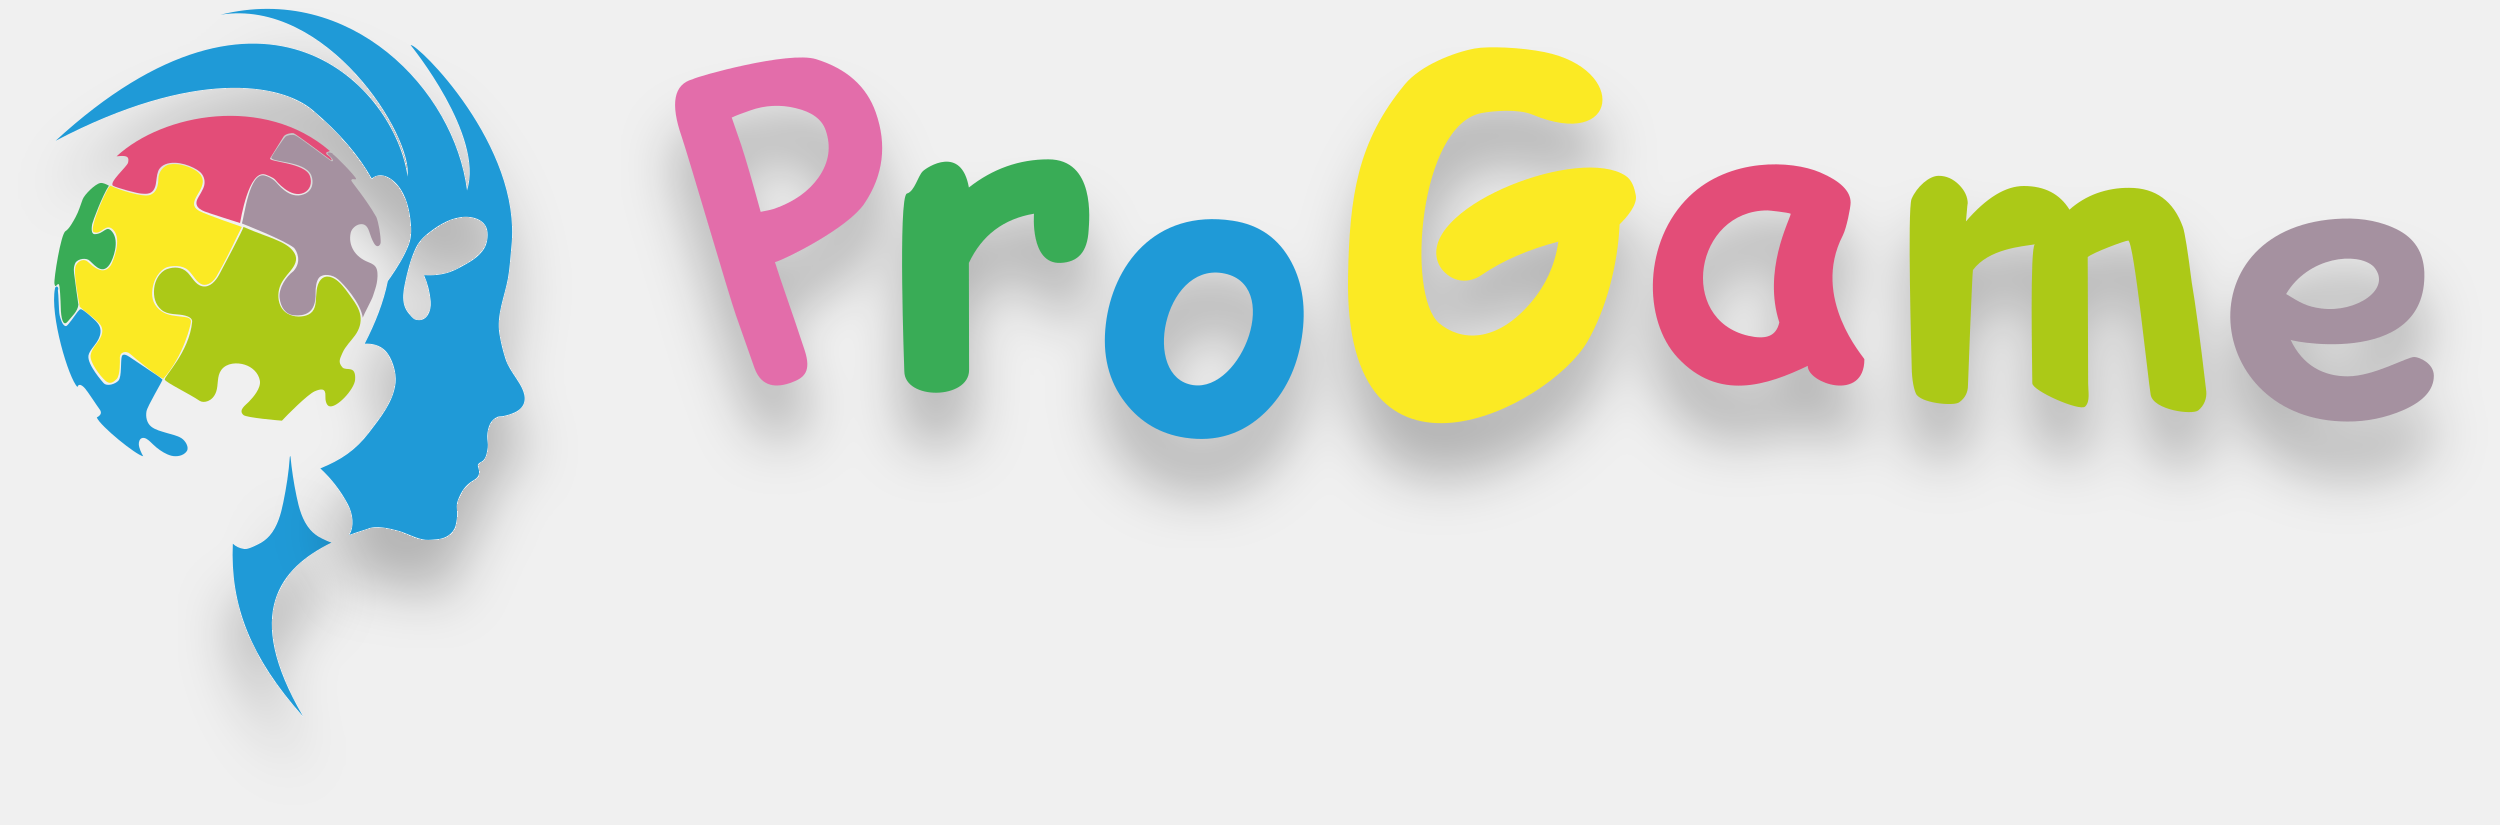
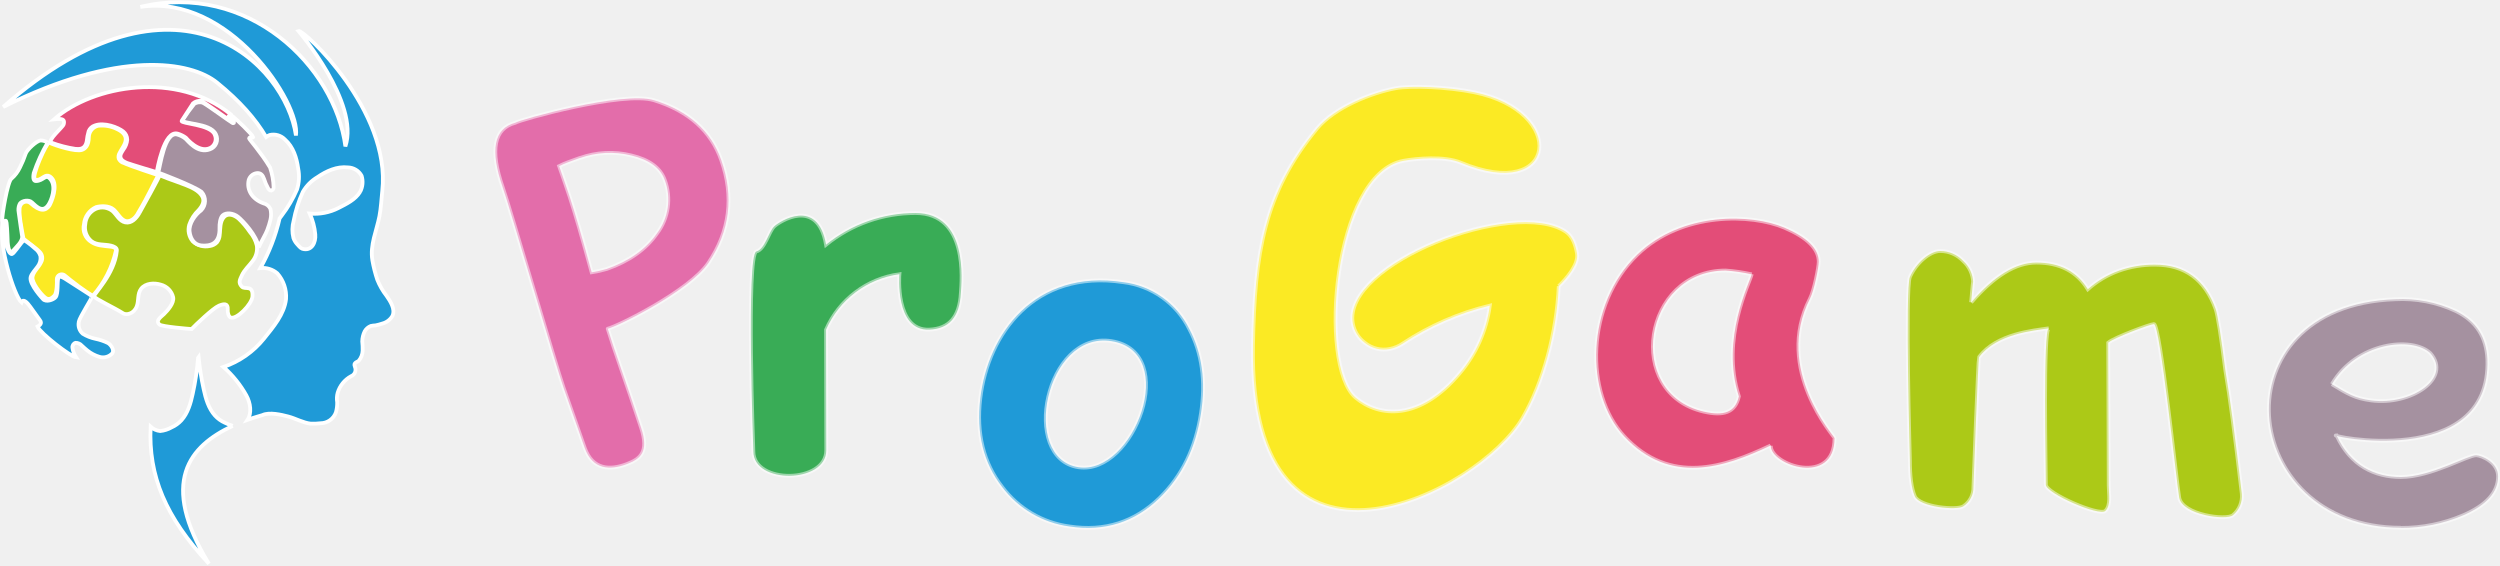
- <svg xmlns="http://www.w3.org/2000/svg" width="185" height="61" fill="none">
-   <g filter="url(#filter0_d_2_1701)">
-     <path d="M24.532 40.15c-.253-.072-.544-.223-.712-.303a2.65 2.65 0 01-.862-.648c-.585-.673-.838-1.608-1.015-2.478a26.876 26.876 0 01-.452-2.98l-.044.062c-.073 1.133-.262 2.29-.479 3.356-.175.87-.43 1.805-1.015 2.479a2.625 2.625 0 01-.86.646c-.242.116-.743.379-1.012.342-.373-.052-.652-.195-.852-.396-.2 4.572 1.31 8.417 5.187 12.77-4.455-7.624-1.724-10.97 2.116-12.85z" fill="#1F9AD7" />
+ <svg xmlns="http://www.w3.org/2000/svg" width="656.482" height="148.373">
+   <g id="Сгруппировать_1" data-name="Сгруппировать 1" transform="translate(130.068 -242.051)" stroke-width="1">
+     <path id="Контур_28" data-name="Контур 28" d="M-904.15 183.07c1.62 5.35 4.82 14 8.79 26.07 2.07 6.34-.23 8.13-3.76 9.47-4.49 1.7-9 1.52-11.08-4.24l-5.53-15.74c-2.06-5.83-14-47-16-52.69q-5.12-14.7 3.29-16.95c1.16-.79 28.31-8.42 36.46-5.92q13.59 4.22 17.64 15.72 5.08 14.44-3.36 27c-5 7.38-23.83 16.66-26.44 17.28m-7.3-44.85c-1.2.42-2.26.81-3.17 1.15a24.651 24.651 0 00-2.3 1c.62 1.77 1.55 4.42 2.75 8q2.08 6.3 5.79 19.89a31.146 31.146 0 004-.9q8.8-3.09 13.14-9.31a14.68 14.68 0 002.06-14q-1.7-4.8-8.81-6.48a23.39 23.39 0 00-13.46.68" transform="translate(933.67 145.3)" fill="#e36daa" stroke="rgba(255,255,255,0.5)" stroke-linecap="round" />
+     <path id="Контур_29" data-name="Контур 29" d="M-811.42 173.67c-.35 6.42-3.13 9.42-8.31 9.64-9.09.38-7.83-14.56-7.83-14.56a24.7 24.7 0 00-19.26 14.56l.06 31.69c0 8.75-19.15 9-19.15.29 0 0-1.92-51.79.78-52.5 2.27-.6 3.22-5.19 4.71-6.61 1.27-1.21 11.39-7.84 13.6 4.82a37.16 37.16 0 0123.51-8.31c13.87 0 12.11 17.77 11.89 21" transform="translate(933.67 145.3)" fill="#39ac56" stroke="rgba(255,255,255,0.5)" stroke-linecap="round" />
+     <path id="Контур_30" data-name="Контур 30" d="M-782.9 235a26.53 26.53 0 01-17.67-10.35q-7.39-9.51-5.75-23.3c2-16.94 14.24-34 37.51-30.51a22.37 22.37 0 0117.38 12.3q5 9.45 3.08 22.06-2.07 13.71-10.86 22.3-9.85 9.59-23.69 7.5m11-48.67c-17.32-2.75-24 30.8-8.63 33.11 14.49 2.21 26.8-30.25 8.63-33.11" transform="translate(933.67 145.3)" fill="#1f9ad7" stroke="rgba(255,255,255,0.5)" stroke-linecap="round" />
+     <path id="Контур_31" data-name="Контур 31" d="M-654.42 171.89c-.55 12.17-4 25.15-9.46 34.58-11.25 19.55-72.08 51-70.83-19 .43-24.14 2.86-40.08 16.83-57 4.62-5.57 14.48-9.44 20.71-10.57 3.81-.69 13.47-.36 20.54 1.07 24.69 5 22 29.11-3.52 18.5-4.31-1.79-11.65-1.1-15-.5-18.5 3.37-22.52 53.74-12.64 62.17 6.22 5.25 16.89 6.15 27.4-6.43a34.561 34.561 0 007.87-17.71 72.351 72.351 0 00-22.76 9.91 9.23 9.23 0 01-3.5 1.48 7.92 7.92 0 01-6.55-1.61 8.09 8.09 0 01-3.17-5.07c-2.86-15.79 42.38-33.12 55.87-24.17 1.87 1.24 2.6 3.52 3 5.75.52 2.86-2.72 6.6-4.79 8.6" transform="translate(933.67 145.3)" fill="#fbea24" stroke="rgba(255,255,255,0.5)" />
+     <path id="Контур_32" data-name="Контур 32" d="M-598.8 213.74c-12.13 5.8-26.36 10.52-38.42-2.39-10.47-11.2-10.19-34.62 3.44-47.75 11.83-11.4 30.07-10.71 38.63-7.06 6 2.56 9 5.55 9 8.94 0 1.43-1.2 7.55-2.3 9.68-9.55 18.63 6.45 36.15 6.45 36.63 0 12.78-16.82 7.14-16.75 2m-5-45a46.341 46.341 0 00-6.85-1c-21.64 0-26.7 32.25-5.71 37.06 5.18 1.18 8.23.24 9.19-4-4.94-15.25 3-30.08 3.37-32.12" transform="translate(933.67 145.3)" fill="#e34d78" stroke="rgba(255,255,255,0.5)" />
+     <path id="Контур_33" data-name="Контур 33" d="M-519.7 179.42q9-10.46 17.11-10.46 9.21 0 13.51 7a25.1 25.1 0 018.08-4.84 27.631 27.631 0 019.57-1.61q11.71 0 15.91 11.65.82 2.4 2.57 16.22 1.67 9.67 4.3 32.29a6.41 6.41 0 01-2.33 5.62c-1.71 1.47-13.31-.06-14.11-4.61-.72-4.11-5-45.57-6.64-45.57-.92 0-10.46 3.57-12 4.88 0 4.55.13 33.14.13 37.49 0 2.26.66 5.18-.89 6.69s-15.62-4.63-15.62-6.89c0-4.55-.77-40.82.78-41.06-4 .62-13.66 1.36-18.33 7.58-.19.27-1.46 33.15-1.46 34.07a5.89 5.89 0 01-2.63 5.08c-1.6 1.16-11.61.26-12.8-2.69q-1.26-3-1.26-9.51s-1.28-45.08 0-48c1.56-3.59 5.19-6.83 8-6.83a8.29 8.29 0 016 2.61 7.9 7.9 0 012.62 5.71c0-.84-.17.88-.54 5.14" transform="translate(907.264 142.043)" fill="#acc917" stroke="rgba(255,255,255,0.5)" />
+     <path id="Контур_34" data-name="Контур 34" d="M-406.87 238.59c-43.14 0-48.69-58.37-1.49-60a33.42 33.42 0 0115.9 3.08c5.54 2.72 8 6.94 8.3 12.65 1.07 29.56-43.36 19.89-39.61 20 3.68 8 10.06 10.95 16.9 10.95 7.86 0 17.65-5.82 19.8-5.72 1.46.07 5.72 1.85 5.72 5.55q0 6.27-9.19 10.23a41 41 0 01-16.33 3.3M-425 200.89c4.2 2.54 6 3.69 10.39 4.27 10.28 1.36 21.28-5.81 15.46-12.41-4.79-4.47-19.32-2.91-25.85 8.14" transform="translate(907.264 142.043)" fill="#a591a0" stroke="rgba(255,255,255,0.5)" />
+     <g id="Сгруппировать_2" data-name="Сгруппировать 2" transform="translate(112.995 43.81)" stroke="#fff">
+       <path id="Контур_35" data-name="Контур 35" d="M-555.622 120.986a14.837 14.837 0 01-2.1-.849 7.758 7.758 0 01-2.542-1.825c-1.727-1.9-2.475-4.529-3-6.981a73.3 73.3 0 01-1.333-8.392l-.128.173a68.722 68.722 0 01-1.412 9.455c-.522 2.452-1.269 5.084-3 6.981a7.748 7.748 0 01-2.542 1.821 7.547 7.547 0 01-3 .965 4.39 4.39 0 01-2.512-1.126c-.589 12.88 3.864 23.709 15.309 35.969-13.142-21.482-5.1-30.9 6.241-36.2" transform="translate(373.679 189.095)" fill="#1f9ad7" />
+       <path id="Контур_36" data-name="Контур 36" d="M-579.536-68.208a17.25 17.25 0 01-2.411-4.194 35.374 35.374 0 01-1.3-5.118c-.68-3.984 1.1-7.709 1.848-11.558.428-2.2.511-4.442.751-6.676 2.343-21-20.694-42.473-22.008-41.988 0 0 16.146 18.861 12.324 30.3-2.79-21.107-25.568-43.355-53.843-36.63 23.243-3.511 42.127 25.339 40.858 33.761-2.726-18.617-30.975-47.782-76.884-7.48 30.363-15.185 49.266-12.016 56.182-6.383 5.971 4.84 10.138 9.587 12.876 14.269a3.4 3.4 0 01.939-.522 4.236 4.236 0 014.029 1.205c2.167 1.923 3.075 4.84 3.447 7.623a10.915 10.915 0 01-.312 5.479 32.433 32.433 0 01-4 6.83c-.18.248-.375.492-.563.751a48.688 48.688 0 01-5.051 13.052 5.885 5.885 0 014.446 1.389 9.186 9.186 0 012.294 6.74c-.454 4.01-3.38 7.39-5.813 10.428a23.229 23.229 0 01-10.63 7.427 28.185 28.185 0 016.008 7.439c1.126 2.028 1.479 4.7.316 6.432 2.182-.781 3.706-1.145 3.935-1.25 1.821-.83 4.919-.1 6.74.375 1.93.5 3.969 1.686 5.952 1.878a15.749 15.749 0 002.523-.105 4.311 4.311 0 004.074-2.891 9.083 9.083 0 00.323-2.628 5.766 5.766 0 01.135-2.52 7.377 7.377 0 013.488-4.3 1.84 1.84 0 001.063-2.4c-.105-.375-.285-.683-.026-1.006s.7-.4.976-.638a4.3 4.3 0 001.048-2.707 19.055 19.055 0 00-.105-2.411 6.3 6.3 0 01.638-2.629 3.24 3.24 0 011.6-1.412 6.985 6.985 0 011.254-.158 12.971 12.971 0 001.761-.473 4.337 4.337 0 002.67-2c.841-1.791-.575-3.89-1.555-5.31m-6.924-27.295c-1.217 2.069-3.624 3.192-5.674 4.254a13.837 13.837 0 01-7.559 1.461 16.8 16.8 0 011.457 5.486c.184 2.058-.927 4.506-3.417 3.755-.458-.135-1.081-.9-1.389-1.247a4.6 4.6 0 01-.939-1.6 8.736 8.736 0 01.064-4.506 33.23 33.23 0 012.411-7.578 10.829 10.829 0 013.868-3.894c2.317-1.585 5.092-2.861 7.972-2.535a4.217 4.217 0 013.59 2.189 5.466 5.466 0 01-.376 4.209" transform="translate(437.967 344.119)" fill="#1f9ad7" />
+       <path id="Контур_37" data-name="Контур 37" d="M-608.671-14.307c-.751 1.288-2.035 2.752-3.687 2.4-1.528-.323-2.219-1.923-3.259-2.906a4.313 4.313 0 00-4.408-.68 4.766 4.766 0 00-2.839 4.078 4.693 4.693 0 001.543 4.371c1.464 1.228 3.522.8 5.257 1.254.695.18 1.584.529 1.5 1.277-.6 6.331-6.214 11.464-5.974 12.065s5.37 2.963 7.608 4.412c.834.537 2.846.21 3.609-1.877.545-1.5.109-3.237 1.127-4.566 1.156-1.5 3.47-1.592 5.137-1.085a4.507 4.507 0 013.282 3.338c.27 1.536-1.4 3.406-2.43 4.416-.713.7-2.362 1.731-1.126 2.745.657.544 7.615 1.126 8.389 1.164 1.021-1.07 5.633-5.49 7.165-6.124 1.385-.571 2.426-.665 2.332.958-.049.9.192 1.877.751 2.129 1.543.661 5.595-3.485 5.738-5.516.218-3.2-2.005-1.69-2.794-2.576-.961-1.066-.567-1.693.019-2.981.657-1.434 1.877-2.478 2.8-3.729a5.293 5.293 0 001.126-4.055 8.406 8.406 0 00-1.836-3.6 20.622 20.622 0 00-2.974-3.511c-1.051-.882-2.7-1.585-3.815-.4s-.943 3.154-1.126 4.679a3.559 3.559 0 01-.725 1.964 3.236 3.236 0 01-1.877.961 5.013 5.013 0 01-4.506-1.262 4.788 4.788 0 01-.9-4.3 9.526 9.526 0 012.5-3.886c.912-1.051 1.693-2.336.864-3.684-.9-1.464-2.752-2.253-4.281-2.873s-3.1-1.108-4.641-1.7c-.751-.285-1.476-.586-2.212-.882.03.315-4.528 8.55-5.332 9.966" transform="translate(402.186 268.544)" fill="#acc917" />
+       <path id="Контур_38" data-name="Контур 38" d="M-641.6-49.313a2.193 2.193 0 01-1.126-1.085 1.918 1.918 0 01.184-1.419c.522-1.126 1.5-2.155 1.645-3.447.165-1.453-1.127-2.384-2.3-2.921a8.931 8.931 0 00-4.942-.856 3.139 3.139 0 00-2.441 2.951c0 2.272-.965 3.087-1.784 3.379-1.577.6-6.958-1.1-8.637-1.9-.544-.259-4.855 9.1-3.71 9.635 1.656.774 2.629-2.092 4.3-.439 1.968 1.968-.052 6.605-.548 7.39-1 1.322-2.317 1.678-5-.751a1.727 1.727 0 00-2.629.751c-.7 1.318.612 7.217.849 8.636.984.882 3.263 2.407 4.266 3.473a2.264 2.264 0 01.375 2.7c-.571 1.326-2.1 2.467-2.279 3.928s2.046 4.269 3.2 5.257c.9.785 1.626.552 2.535-.375.751-.751.695-3.815.661-4.228a1.286 1.286 0 012.208-1c1.337 1.149 5.783 4.592 7.277 5.223a26.591 26.591 0 006.045-11.854c.068-.751-.751-.946-1.356-1.021-2.054-.24-3.657-.248-5.1-1.217a4.327 4.327 0 01-1.938-4.709 5.431 5.431 0 013.15-4.45c1.089-.315 3.379-.522 4.679.653 1.1 1.006 1.84 2.685 3.177 3 .879.2 2.321-.327 3.316-2.339 2.5-4.13 4.311-8.193 5.189-9.7 0 0-7.769-2.531-9.237-3.3" transform="translate(430.841 290.303)" fill="#fbea24" />
+       <path id="Контур_39" data-name="Контур 39" d="M-550.778-45.244c-1.262-1.033-3.229-1.232-4.1-.376-.661.638-.837 2.336-.8 3.226.154 4.393-2.572 4.825-4.7 4.664-1.9-.143-2.925-1.739-3.158-3.616-.259-2.069 1.442-4.453 3.038-5.614a3.548 3.548 0 00.12-4.833c-2.129-1.626-11.265-5.05-11.4-5.084.511-1.461 1.637-10.889 5-9.992a6.006 6.006 0 012.1 1.051c.627.477 3.154 4.1 6.466 2.839a2.815 2.815 0 001.585-3.943c-1.479-3.2-9.365-2.576-8.682-3.838a47.885 47.885 0 013-4.168 2.73 2.73 0 012.144-.33c.9.327 7.307 5.073 7.949 5.392.526.105.473-.376-.473-1.157-1.363-1.127 1.194-.488.683-.375.567.282 4.99 4.574 5.174 5.219-.135.312-.946-.263-1.07.323-.045.214 3.158 3.732 5.494 7.656a17.617 17.617 0 01.939 5.193.834.834 0 01-.616.849c-.375.053-.668-.319-.849-.608A13.07 13.07 0 01-544-55.27c-.319-.9-.841-1.588-1.9-1.461a2.572 2.572 0 00-2.122 1.832c-.56 2.587.886 4.979 3.841 6.083a2.678 2.678 0 011.878 1.5 6.233 6.233 0 010 2.835 22.324 22.324 0 01-.837 2.681c-.267.852-1.949 3.717-2.253 4.562-.443-3.087-4.13-6.973-5.392-8.006" transform="translate(370.259 300.435)" fill="#a591a0" />
+       <path id="Контур_40" data-name="Контур 40" d="M-626.89-65.985c-.683-.27-1.543-.668-1.753-1.446s.375-1.483.751-2.107a4.94 4.94 0 00.995-2.61 2.8 2.8 0 00-1.029-2.118c-1.337-1.078-4.99-2.527-7.51-1.57a2.606 2.606 0 00-1.581 1.449 14.834 14.834 0 00-.518 2.692c-.488 2.433-2.306 1.986-3 1.986a32.241 32.241 0 01-6.271-1.626c-1.164-.6 3-4.014 3.222-4.806.24-.924 0-1.329-.864-1.4a9.584 9.584 0 00-1.641.056c10.217-8.982 32.293-12.835 46.521-1.172.237.2-.781.154-.706.469s-.278.041.5.593c.668.473.852 1.127.439.845s-7.665-5.45-8.112-5.55a2.8 2.8 0 00-2.178.642s-2.629 4.052-2.981 4.6c-.338.751 7.634.9 8.685 3.616a2.64 2.64 0 01-1.247 3.526c-2.97 1.337-6.132-2.512-6.338-2.734a7.1 7.1 0 00-2.08-1.036c-3.717-1.187-5.456 9.673-5.572 10.1 0 0-6.958-2.092-7.732-2.4" transform="translate(417.244 307.042)" fill="#e34d78" />
+       <path id="Контур_41" data-name="Контур 41" d="M-668.924-48.1a3.624 3.624 0 00-1.855-.552c-1.126.158-3.481 2.411-3.875 3.406a27 27 0 01-1.54 3.695 8.932 8.932 0 01-2.216 2.94c-1.01.575-2.576 9.969-2.411 10.976.236 1.408.882-1 1.126.65.18 1.28.293 5.047.293 5.047.176 2.253.7 3.109 1.525 2.114.77-.931 2.174-2.069 2.291-3.466 0 0-.774-5.129-.939-6.522a3.471 3.471 0 01.2-2.005c.274-.837 1.878-1.318 2.918-.837.845.4 2.876 3.612 4.694.912.751-1.085 2.17-4.7.556-6.691-1.325-1.633-1.75.417-3.841.451-.526 0-.86-.537-.567-2.1a43.213 43.213 0 013.654-8.013" transform="translate(438.362 283.77)" fill="#39ac56" />
+       <path id="Контур_42" data-name="Контур 42" d="M-660.846 34.886a3.222 3.222 0 001.018 3.12 10.441 10.441 0 003.38 1.341 13.751 13.751 0 013.255 1.1c.86.522 1.716 1.877 1.149 2.689a3.3 3.3 0 01-3.361.954 9.151 9.151 0 01-3.237-1.7c-.5-.376-.935-.834-1.408-1.243a2.157 2.157 0 00-1.66-.751 1.174 1.174 0 00-.811 1.326 6.2 6.2 0 00.958 2.486c-1.525-.214-9.361-6.282-10.139-8.073.59-.323 1.311-.849.627-1.7-.6-.751-2.553-3.665-3.192-4.356-.308-.338-1.3-1.314-1.652-.3-1.877-1.709-6.094-14.99-4.9-20.566.158-.751.984-.282.627.417.173.976.169 4.191.375 5.159.113.526.638 2.411 1.434 2.294.375-.056 2.155-2.553 2.486-2.963.59-.751.751-.653 1.461-.169a21.508 21.508 0 012.107 1.7 3.712 3.712 0 011.412 2.028 3.635 3.635 0 01-.751 2.7c-.544.785-1.663 1.9-1.844 2.824-.375 1.877 3.256 5.715 3.256 5.715.751.879 2.685.222 3.3-.484.751-.849.413-4.063.717-5.024.188-.612.935-.375 1.693.109s5.839 3.755 6.1 3.916a10.944 10.944 0 011.078.766c.162.161-3.289 5.475-3.5 6.684" transform="translate(438.484 247.867)" fill="#1f9ad7" />
+     </g>
  </g>
-   <g filter="url(#filter1_d_2_1701)">
-     <path d="M38.211 28.022c-.318-.482-.64-.928-.817-1.489a13.235 13.235 0 01-.436-1.814c-.231-1.415.372-2.737.626-4.104.145-.78.173-1.577.258-2.37.794-7.456-7.01-15.078-7.456-14.906 0 0 5.469 6.697 4.175 10.757-.945-7.494-8.663-15.393-18.244-13.006C24.192-.155 30.59 10.088 30.16 13.076c-.923-6.61-10.495-16.964-26.05-2.655C14.398 5.03 20.803 6.158 23.146 8.148c2.023 1.718 3.438 3.403 4.362 5.062.104-.083.212-.148.319-.186.49-.174 1.002.091 1.365.429.734.682 1.04 1.717 1.167 2.706.084.648.13 1.325-.106 1.945-.323.85-.851 1.698-1.361 2.435-.061.087-.125.175-.19.262-.312 1.558-.92 3.102-1.712 4.634.546-.031 1.093.093 1.506.494.528.512.86 1.648.779 2.393-.155 1.424-1.148 2.624-1.97 3.702-.997 1.31-2.118 2.039-3.6 2.637a9.91 9.91 0 012.034 2.641c.383.719.501 1.668.107 2.284.74-.277 1.256-.407 1.333-.444.617-.295 1.667-.036 2.285.132.654.179 1.345.599 2.017.668.278.028.576-.019.855-.038.597-.04 1.21-.38 1.38-1.026.075-.29.12-.63.11-.93-.012-.325-.069-.578.045-.894.247-.685.57-1.176 1.182-1.525.344-.195.473-.45.36-.85-.035-.127-.096-.243-.008-.358.077-.101.236-.142.33-.226.255-.227.307-.635.354-.962.042-.295-.042-.563-.035-.855.006-.302.08-.664.217-.93a1.11 1.11 0 01.542-.502c.135-.055.284-.028.425-.056.201-.039.402-.1.595-.168.362-.128.736-.332.905-.71.285-.64-.195-1.386-.527-1.89zm-2.346-9.689c-.412.733-1.228 1.132-1.922 1.51-.844.456-1.619.568-2.561.518.27.613.436 1.273.493 1.947.063.732-.314 1.598-1.157 1.338-.154-.048-.367-.319-.471-.442a1.655 1.655 0 01-.318-.569c-.163-.513-.084-1.085.021-1.601.181-.892.43-1.869.817-2.69.283-.599.794-1.015 1.31-1.383.786-.562 1.726-1.016 2.702-.9.482.058 1.012.28 1.216.779.17.41.087 1.11-.13 1.493z" fill="#1F9AD7" />
-   </g>
-   <path d="M16.215 20.33c-.248.457-.69.976-1.25.853-.517-.115-.751-.683-1.104-1.032-.407-.402-.983-.42-1.493-.241-.551.193-.906.84-.962 1.448-.055.591.062 1.147.523 1.553.496.436 1.193.284 1.777.445.234.064.537.188.513.453-.206 2.248-2.107 4.07-2.025 4.284.083.216 1.819 1.05 2.577 1.566.283.192.965.075 1.223-.664.184-.528.037-1.149.384-1.621.392-.532 1.176-.565 1.74-.385.529.168 1.013.592 1.113 1.185.091.544-.476 1.21-.824 1.566-.243.25-.801.615-.386.975.222.195 2.58.397 2.842.415.346-.38 1.906-1.95 2.427-2.175.47-.202.822-.236.79.34-.017.319.064.668.256.755.523.234 1.896-1.236 1.943-1.957.075-1.136-.678-.6-.947-.915-.324-.38-.192-.601.008-1.058.223-.511.635-.88.95-1.324.297-.42.461-.915.378-1.44-.076-.488-.346-.892-.623-1.277-.31-.432-.61-.896-1.008-1.247-.356-.313-.915-.564-1.292-.141-.386.43-.319 1.12-.38 1.661-.029.248-.085.504-.246.697-.163.195-.402.296-.642.342-.525.101-1.15-.022-1.521-.448-.351-.403-.424-1.01-.306-1.524.129-.56.5-.957.848-1.38.309-.375.573-.83.292-1.309-.305-.52-.932-.803-1.45-1.02-.518-.217-1.051-.393-1.573-.604-.25-.101-.5-.208-.749-.313.015.11-1.53 3.034-1.803 3.537z" fill="#ACC917" />
-   <path d="M14.768 15.622c-.156-.086-.323-.203-.385-.386-.057-.169-.005-.348.062-.504.177-.406.508-.765.557-1.223.056-.516-.383-.847-.78-1.038-.5-.24-1.123-.4-1.674-.303-.46.08-.828.585-.827 1.047.003.807-.327 1.096-.604 1.206-.535.213-2.358-.39-2.931-.674-.186-.092-1.647 3.232-1.258 3.421.56.275.897-.744 1.457-.156.667.699-.019 2.345-.187 2.624-.336.469-.785.597-1.692-.26-.268-.254-.697-.118-.888.261-.237.468.207 2.562.286 3.069.335.313 1.106.854 1.446 1.233.263.293.273.599.126.959-.193.47-.71.875-.773 1.395-.063.528.694 1.516 1.084 1.87.306.28.552.195.86-.133.248-.266.234-1.354.223-1.5-.037-.51.486-.589.747-.354.454.408 1.96 1.63 2.465 1.854 1.532-1.737 2.032-4.015 2.049-4.208.023-.262-.248-.336-.46-.363-.695-.087-1.239-.088-1.727-.433-.52-.367-.781-.89-.657-1.672.172-1.074.816-1.49 1.068-1.58.369-.112 1.147-.185 1.584.232.375.358.624.953 1.077 1.061.297.071.785-.117 1.124-.831.848-1.466 1.46-2.91 1.758-3.443 0 0-2.632-.9-3.13-1.171z" fill="#FBEA24" />
-   <path d="M25.016 20.669c-.429-.367-1.094-.437-1.39-.137-.225.226-.285.829-.273 1.145.053 1.56-.87 1.713-1.592 1.655-.644-.05-.99-.618-1.07-1.283-.088-.73.482-1.579 1.03-1.99.636-.725.241-1.473.041-1.716-.72-.578-3.821-1.794-3.86-1.806.172-.517.554-3.863 1.694-3.546.266.075.5.204.712.374.213.168 1.069 1.455 2.191 1.007.666-.265.724-.905.537-1.4-.501-1.138-3.173-.914-2.942-1.362.119-.228.915-1.389 1.016-1.48.142-.129.524-.193.726-.117.306.116 2.476 1.8 2.694 1.915.178.037.16-.131-.16-.411-.462-.403.404-.173.231-.13.192.098 1.692 1.623 1.753 1.85-.046.112-.32-.092-.361.116-.015.076 1.069 1.325 1.861 2.718.162.412.318 1.312.318 1.842 0 .124-.074.282-.208.302-.131.018-.227-.114-.288-.215-.16-.27-.262-.592-.364-.89-.11-.32-.285-.563-.644-.52-.337.042-.655.337-.72.653-.188.91.304 1.763 1.306 2.155.267.104.54.228.63.536.092.308.052.695-.002 1.008-.055.325-.184.633-.277.948-.09.303-.66 1.32-.761 1.62-.151-1.095-1.4-2.475-1.828-2.841z" fill="#A591A0" />
-   <path d="M15.145 15.65c-.232-.095-.523-.236-.595-.513-.07-.273.128-.526.25-.747.163-.294.352-.584.338-.927a1.013 1.013 0 00-.35-.75c-.453-.384-1.69-.898-2.545-.558-.242.096-.44.259-.537.515-.116.301-.116.64-.176.956-.164.862-.78.704-1.024.705-.305 0-1.842-.424-2.125-.577-.394-.214 1.022-1.427 1.092-1.707.081-.328.002-.472-.293-.5-.184-.017-.371.004-.556.022 3.462-3.19 10.943-4.557 15.763-.416.08.07-.265.054-.24.166.026.112-.094.015.17.211.227.168.29.399.15.3-.155-.108-2.584-1.932-2.734-1.97-.168-.043-.605.046-.738.229 0 0-.892 1.438-1.01 1.633-.115.267 2.586.319 2.942 1.285.2.541.008 1.048-.422 1.252-1.007.475-2.078-.892-2.148-.97-.14-.16-.63-.342-.706-.368-1.258-.422-1.849 3.434-1.888 3.584.001-.002-2.355-.745-2.618-.854z" fill="#E34D78" />
-   <path d="M8.058 13.74c-.179-.095-.428-.226-.628-.197-.382.056-1.18.856-1.313 1.208-.168.447-.294.895-.522 1.312-.182.333-.473.877-.75 1.044-.343.204-.873 3.54-.816 3.896.08.5.3-.354.378.23.062.456.1 1.793.1 1.793.06.805.237 1.104.517.75.26-.33.737-.734.776-1.229 0 0-.262-1.822-.318-2.315-.05-.436.015-.55.066-.712.093-.298.64-.468.989-.298.287.142.974 1.283 1.59.324.248-.385.736-1.667.188-2.377-.449-.58-.592.148-1.301.16-.178.003-.291-.19-.192-.746.034-.192.767-2.142 1.236-2.844z" fill="#39AC56" />
-   <path d="M10.837 30.454c-.065.4.027.849.345 1.109.318.26.77.356 1.147.475.367.116.773.18 1.104.392.29.185.58.669.389.955-.24.359-.763.432-1.139.339-.394-.099-.777-.348-1.098-.604-.169-.135-.317-.296-.477-.441-.148-.134-.351-.306-.561-.27-.211.037-.284.275-.275.471.012.275.191.656.325.883-.518-.076-3.173-2.23-3.435-2.867.2-.114.444-.3.212-.604-.202-.263-.865-1.3-1.081-1.547-.105-.119-.442-.467-.562-.107-.64-.605-2.064-5.322-1.66-7.302.054-.26.333-.1.213.149.058.346.057 1.486.127 1.831.038.187.216.856.486.815.128-.02.73-.907.842-1.052.201-.261.25-.232.496-.06.25.176.482.393.71.601.215.195.424.416.479.72.062.341-.072.68-.25.959-.173.27-.563.672-.626 1.002-.126.67 1.103 2.03 1.103 2.03.256.311.911.078 1.12-.173.25-.3.141-1.442.243-1.784.065-.215.317-.137.574.04.25.17 1.98 1.33 2.069 1.39.07.045.309.222.363.28.056.054-1.113 1.94-1.183 2.37z" fill="#1F9AD7" />
-   <g filter="url(#filter2_d_2_1701)">
-     <path d="M57.346 19.398c.405 1.339 1.206 3.491 2.2 6.525.52 1.587-.055 2.035-.941 2.37-1.122.426-2.26.38-2.773-1.061l-1.385-3.94c-.515-1.461-3.514-11.756-4.007-13.19-.853-2.453-.578-3.865.824-4.242.29-.198 7.085-2.108 9.125-1.482 2.268.703 3.74 2.015 4.415 3.934.849 2.41.566 4.66-.843 6.756-1.252 1.85-5.962 4.175-6.615 4.33zM55.52 8.172a34.9 34.9 0 00-.796.286 7.75 7.75 0 00-.575.242c.155.443.385 1.107.688 1.995.348 1.051.83 2.71 1.451 4.981.506-.095.839-.168 1.002-.225 1.469-.516 2.565-1.294 3.289-2.33.773-1.11.943-2.273.515-3.497-.283-.801-1.016-1.342-2.205-1.62a5.81 5.81 0 00-3.369.168z" fill="#E36DAA" />
-     <path d="M80.558 17.043c-.09 1.609-.784 2.357-2.08 2.412-2.275.098-1.962-3.641-1.962-3.641-2.246.378-3.853 1.591-4.819 3.641l.015 7.932c0 2.19-4.793 2.253-4.793.073 0 0-.48-12.963.196-13.14.568-.15.806-1.297 1.176-1.652.318-.306 2.85-1.963 3.406 1.206 1.767-1.387 3.727-2.083 5.882-2.083 3.474 0 3.034 4.45 2.979 5.252z" fill="#39AC56" />
-     <path d="M87.694 32.39c-1.825-.275-3.3-1.139-4.423-2.59-1.234-1.587-1.715-3.534-1.437-5.832.503-4.24 3.562-8.515 9.386-7.636 1.975.297 3.424 1.324 4.35 3.078.831 1.577 1.089 3.42.771 5.522-.345 2.287-1.251 4.15-2.718 5.584-1.645 1.594-3.62 2.222-5.93 1.874zm2.745-12.181c-4.335-.691-6.002 7.709-2.157 8.287 3.624.55 6.705-7.574 2.157-8.287z" fill="#1F9AD7" />
-     <path d="M119.851 16.6c-.135 3.045-1.009 6.294-2.368 8.655-2.816 4.893-18.04 12.752-17.728-4.756.108-6.042.713-10.032 4.212-14.267 1.157-1.396 3.625-2.362 5.184-2.645.954-.173 3.371-.09 5.141.268 6.18 1.251 5.506 7.286-.881 4.63-1.079-.448-2.916-.275-3.749-.125-4.631.84-5.637 13.45-3.164 15.56 1.554 1.312 4.227 1.54 6.858-1.609.981-1.176 1.699-2.6 1.965-4.433-2.248.591-4.145 1.417-5.697 2.48a2.29 2.29 0 01-.876.374 1.98 1.98 0 01-1.639-.403c-.436-.336-.701-.761-.794-1.27-.718-3.951 10.607-8.289 13.984-6.049.468.313.648.881.751 1.44.132.713-.681 1.649-1.199 2.15z" fill="#FBEA24" />
-     <path d="M133.774 27.074c-3.038 1.452-6.597 2.633-9.618-.598-2.621-2.803-2.551-8.668.861-11.951 2.961-2.854 7.526-2.684 9.669-1.768 1.506.641 2.26 1.39 2.26 2.238 0 .356-.303 1.89-.576 2.423-2.4 4.66 1.594 9.048 1.594 9.166 0 3.2-4.21 1.787-4.19.49zm-1.258-11.255c-.198-.1-1.605-.248-1.715-.248-5.416 0-6.683 8.072-1.429 9.276 1.296.295 2.06.06 2.298-.987-1.234-3.819.758-7.533.846-8.041z" fill="#E34D78" />
-     <path d="M145.48 16.384c1.507-1.747 2.934-2.62 4.28-2.62 1.537 0 2.666.583 3.382 1.75a6.254 6.254 0 012.022-1.212 6.911 6.911 0 012.395-.403c1.958 0 3.284.97 3.982 2.918.138.4.353 1.752.644 4.057.28 1.617.638 4.31 1.078 8.082a1.614 1.614 0 01-.583 1.407c-.43.368-3.334-.015-3.531-1.154-.181-1.029-1.244-11.406-1.662-11.406-.231 0-2.618.891-2.996 1.222 0 1.139.032 8.294.032 9.383 0 .568.168 1.297-.222 1.677-.391.38-3.91-1.159-3.91-1.727 0-1.136-.195-10.214.195-10.277-.991.158-3.421.34-4.588 1.897-.047.07-.368 8.3-.368 8.528 0 .538-.22.963-.658 1.271-.398.288-2.903.065-3.204-.673-.21-.498-.312-1.291-.312-2.38 0 0-.321-11.283 0-12.004.39-.899 1.296-1.71 2.004-1.71.559 0 1.057.218 1.497.654.438.433.658.91.658 1.429 0-.208-.045.222-.135 1.291z" fill="#ACC917" />
-     <path d="M173.718 31.194c-10.795 0-12.186-14.61-.373-15.017 1.597-.055 2.924.258 3.977.77 1.387.681 2 1.738 2.078 3.167.268 7.398-10.853 4.978-9.914 4.995.923 1.993 2.518 2.739 4.23 2.739 1.967 0 4.42-1.457 4.955-1.432.366.018 1.432.463 1.432 1.39 0 1.045-.766 1.899-2.298 2.56a10.215 10.215 0 01-4.087.828zm-4.545-9.436c1.051.636 1.492.924 2.6 1.069 2.573.34 5.327-1.454 3.87-3.106-1.201-1.119-4.838-.729-6.47 2.037z" fill="#A591A0" />
-   </g>
-   <defs>
-     <filter id="filter0_d_2_1701" x="13.212" y="33.741" width="15.32" height="27.258" filterUnits="userSpaceOnUse" color-interpolation-filters="sRGB">
-       <feFlood flood-opacity="0" result="BackgroundImageFix" />
-       <feColorMatrix in="SourceAlpha" values="0 0 0 0 0 0 0 0 0 0 0 0 0 0 0 0 0 0 127 0" result="hardAlpha" />
-       <feOffset dy="4" />
-       <feGaussianBlur stdDeviation="2" />
-       <feComposite in2="hardAlpha" operator="out" />
-       <feColorMatrix values="0 0 0 0 0 0 0 0 0 0 0 0 0 0 0 0 0 0 0.25 0" />
-       <feBlend in2="BackgroundImageFix" result="effect1_dropShadow_2_1701" />
-       <feBlend in="SourceGraphic" in2="effect1_dropShadow_2_1701" result="shape" />
-     </filter>
-     <filter id="filter1_d_2_1701" x=".11" y=".656" width="42.714" height="47.294" filterUnits="userSpaceOnUse" color-interpolation-filters="sRGB">
-       <feFlood flood-opacity="0" result="BackgroundImageFix" />
-       <feColorMatrix in="SourceAlpha" values="0 0 0 0 0 0 0 0 0 0 0 0 0 0 0 0 0 0 127 0" result="hardAlpha" />
-       <feOffset dy="4" />
-       <feGaussianBlur stdDeviation="2" />
-       <feComposite in2="hardAlpha" operator="out" />
-       <feColorMatrix values="0 0 0 0 0 0 0 0 0 0 0 0 0 0 0 0 0 0 0.25 0" />
-       <feBlend in2="BackgroundImageFix" result="effect1_dropShadow_2_1701" />
-       <feBlend in="SourceGraphic" in2="effect1_dropShadow_2_1701" result="shape" />
-     </filter>
-     <filter id="filter2_d_2_1701" x="45.956" y="3.5" width="138.147" height="36.983" filterUnits="userSpaceOnUse" color-interpolation-filters="sRGB">
-       <feFlood flood-opacity="0" result="BackgroundImageFix" />
-       <feColorMatrix in="SourceAlpha" values="0 0 0 0 0 0 0 0 0 0 0 0 0 0 0 0 0 0 127 0" result="hardAlpha" />
-       <feOffset dy="4" />
-       <feGaussianBlur stdDeviation="2" />
-       <feColorMatrix values="0 0 0 0 0 0 0 0 0 0 0 0 0 0 0 0 0 0 0.25 0" />
-       <feBlend in2="BackgroundImageFix" result="effect1_dropShadow_2_1701" />
-       <feBlend in="SourceGraphic" in2="effect1_dropShadow_2_1701" result="shape" />
-     </filter>
-   </defs>
</svg>
